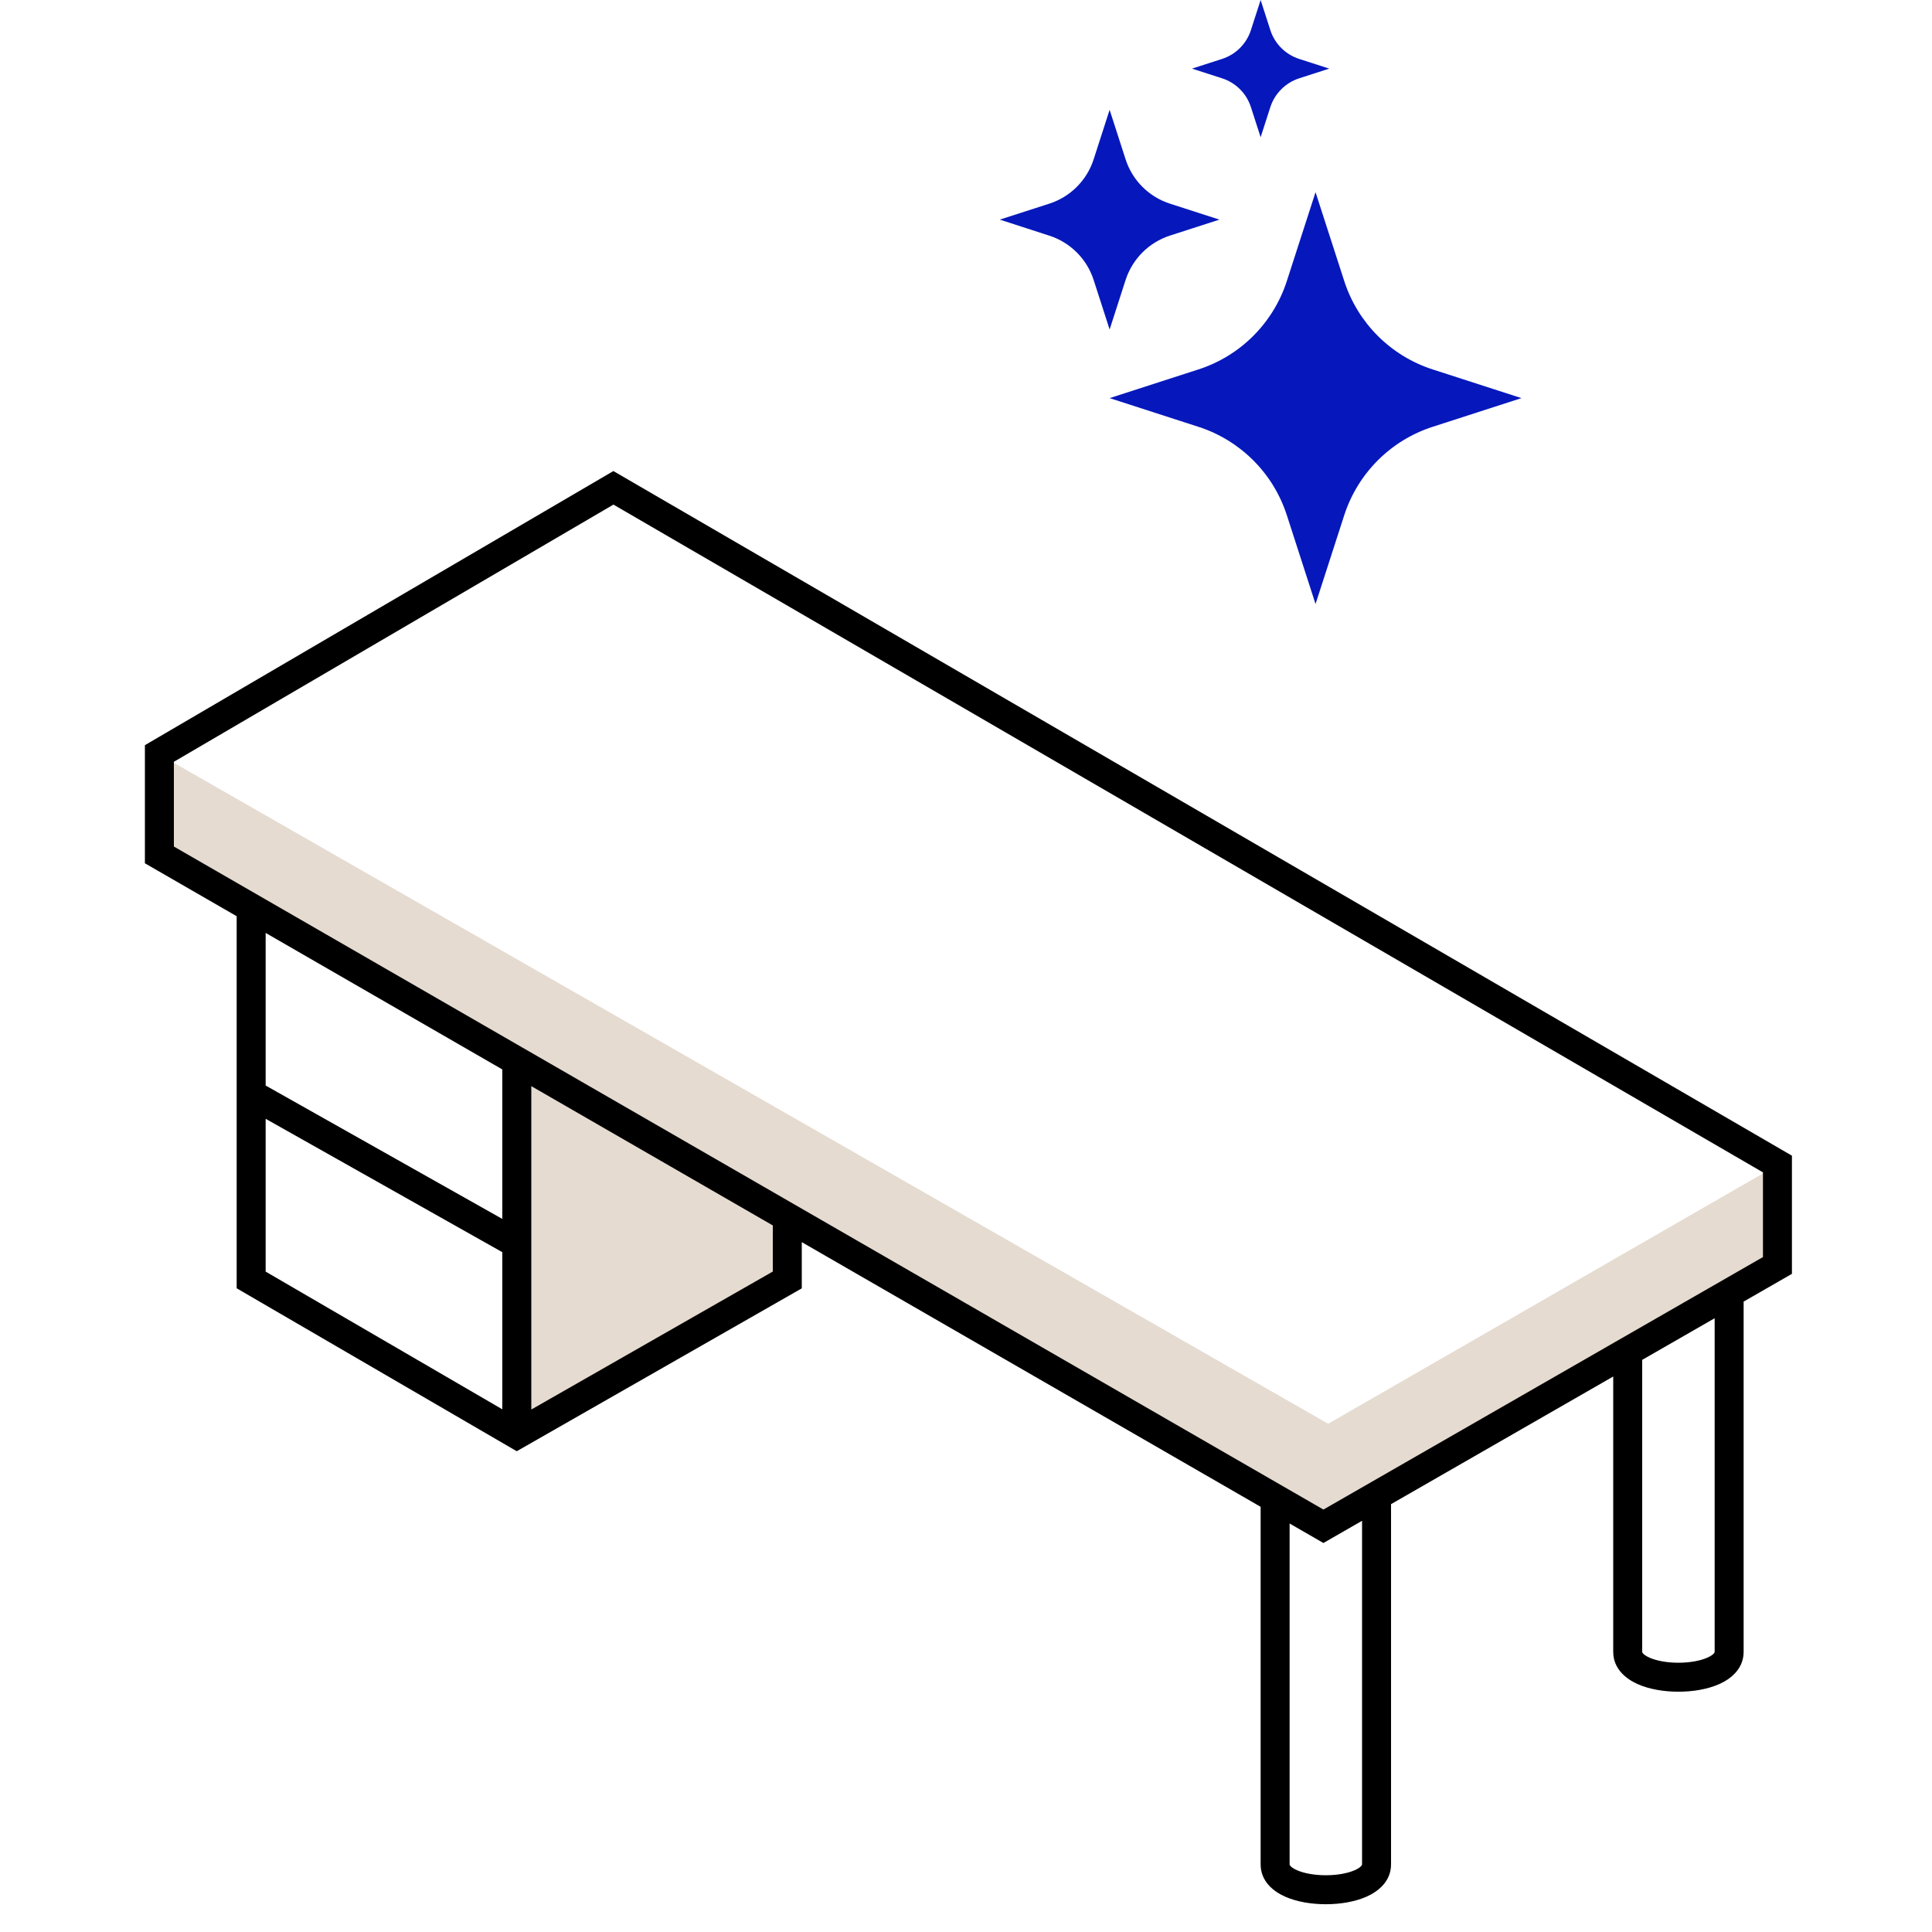
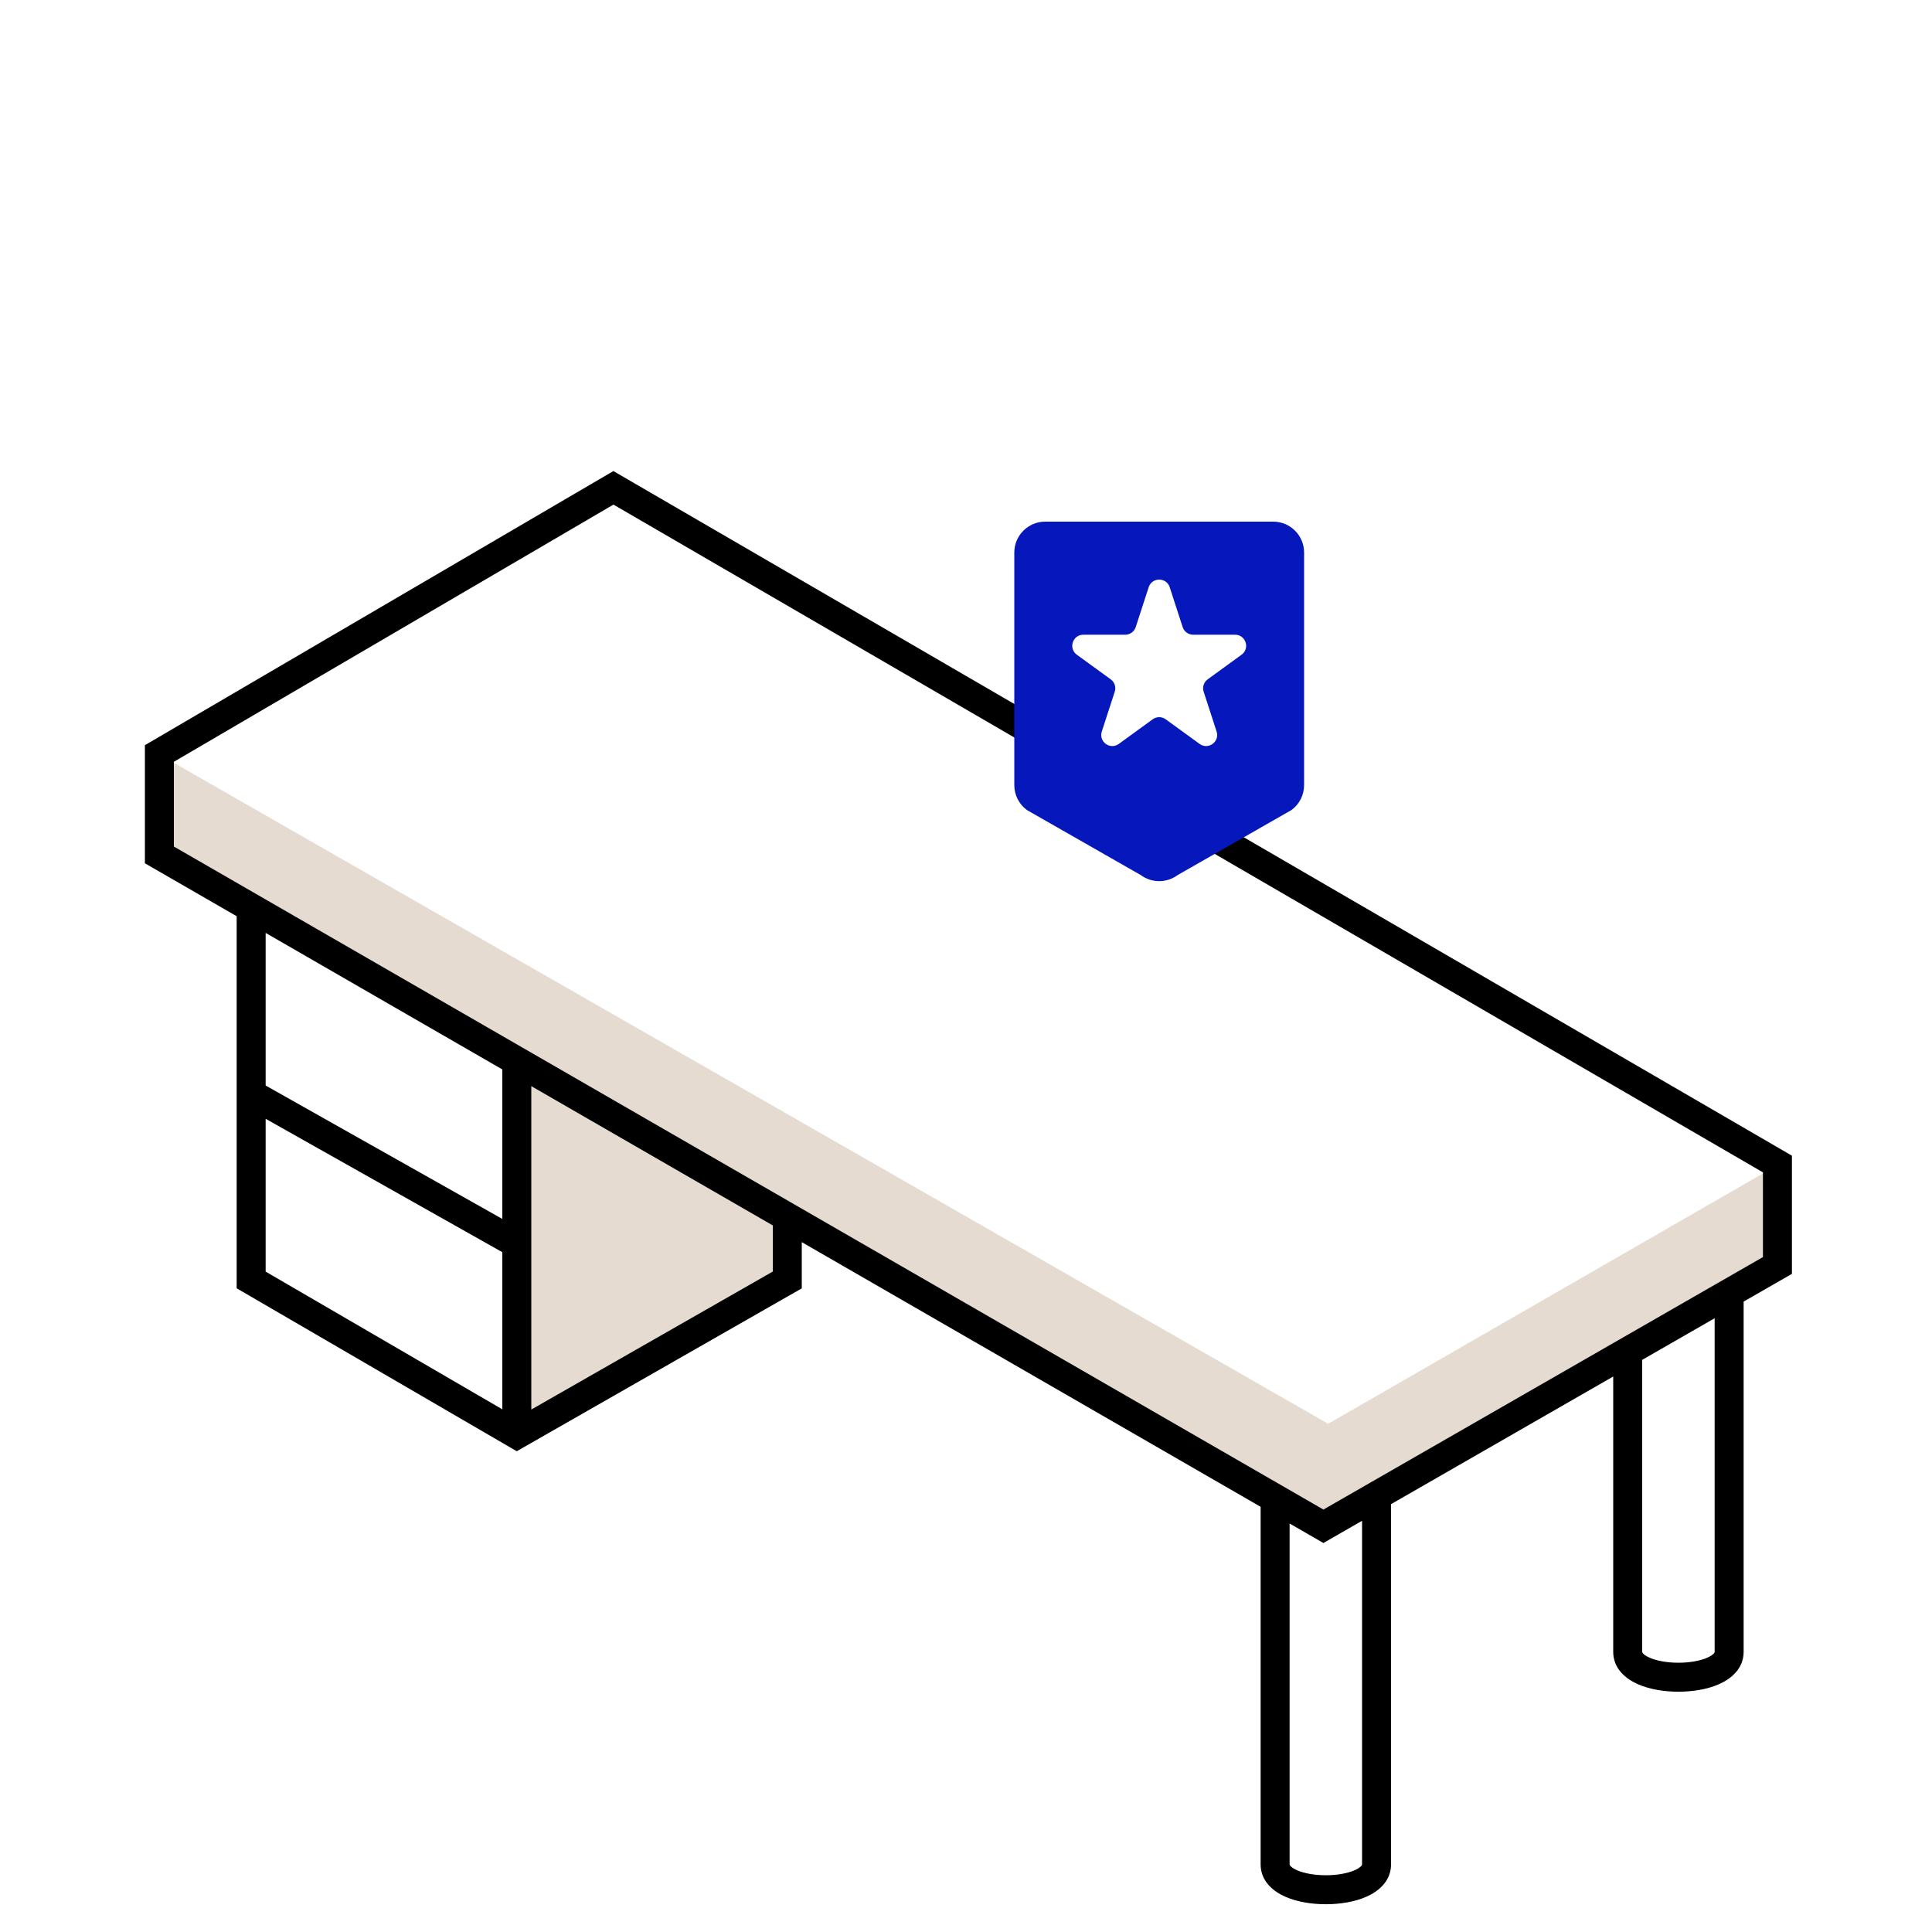
<svg xmlns="http://www.w3.org/2000/svg" width="200" height="200" viewBox="0 0 200 200" fill="none">
  <path d="M15.488 77.529L16.512 88.471L53.5 108.513V147.5L81.5 132.5L82.133 124.907L137.506 156.612L183.996 129.966L185.004 120.034L137.494 147.388L15.488 77.529Z" fill="#E5DBD0" />
  <path fill-rule="evenodd" clip-rule="evenodd" d="M63.497 48.764L185.5 119.637V131.868L180.5 134.741V171C180.5 172.769 179.151 173.814 177.969 174.339C176.735 174.888 175.199 175.125 173.75 175.125C172.301 175.125 170.765 174.888 169.531 174.339C168.349 173.814 167 172.769 167 171V142.496L144 155.709V193C144 194.769 142.651 195.814 141.469 196.339C140.235 196.888 138.699 197.125 137.25 197.125C135.801 197.125 134.265 196.888 133.031 196.339C131.849 195.814 130.5 194.769 130.5 193V155.983L83 128.586V133.37L53.493 150.231L24.5 133.363V94.846L15 89.367V77.14L63.497 48.764ZM27.5 96.576V112.374L52 126.183V110.707L27.5 96.576ZM55 112.437V145.915L80 131.63V126.856L55 112.437ZM170 140.772L177.5 136.464V171.001C177.5 171.028 177.5 171.069 177.42 171.161C177.32 171.275 177.115 171.436 176.75 171.598C176.015 171.925 174.926 172.125 173.75 172.125C172.574 172.125 171.485 171.925 170.75 171.598C170.385 171.436 170.18 171.275 170.08 171.161C170 171.069 170 171.027 170 171V140.772ZM136.999 159.731L141 157.432V193.001C141 193.028 141 193.069 140.92 193.161C140.82 193.275 140.615 193.436 140.25 193.598C139.515 193.925 138.426 194.125 137.25 194.125C136.074 194.125 134.985 193.925 134.25 193.598C133.885 193.436 133.68 193.275 133.58 193.161C133.5 193.069 133.5 193.027 133.5 193V157.713L136.999 159.731ZM63.503 52.236L18 78.86V87.633L137.001 156.269L182.5 130.132V121.363L63.503 52.236ZM52 129.626V145.892L27.5 131.637V115.817L52 129.626Z" fill="black" />
-   <path d="M130.5 14.206L131.506 11.087C131.963 9.68 133.069 8.573 134.484 8.109L137.603 7.103L134.484 6.097C133.069 5.64 131.963 4.533 131.506 3.119L130.5 0L129.493 3.119C129.037 4.533 127.93 5.64 126.516 6.097L123.397 7.103L126.516 8.109C127.93 8.566 129.037 9.672 129.493 11.087L130.5 14.206Z" fill="#0618BB" />
-   <path d="M116.524 28.976L114.868 34.11L113.211 28.976C112.51 26.807 110.803 25.1 108.634 24.399L103.5 22.735L108.634 21.079C110.803 20.378 112.51 18.671 113.211 16.502L114.868 11.368L116.524 16.502C117.225 18.671 118.932 20.378 121.101 21.079L126.235 22.735L121.101 24.392C118.932 25.1 117.232 26.8 116.524 28.976Z" fill="#0618BB" />
-   <path d="M139.154 53.338L136.184 62.529L133.214 53.338C131.814 48.993 128.404 45.586 124.059 44.183L114.868 41.213L124.059 38.243C128.404 36.843 131.811 33.434 133.214 29.088L136.184 19.897L139.154 29.088C140.554 33.433 143.963 36.84 148.309 38.243L157.5 41.213L148.309 44.183C143.964 45.583 140.561 48.993 139.154 53.338Z" fill="#0618BB" />
+   <path fill-rule="evenodd" clip-rule="evenodd" d="M135 57.2C135 55.433 133.567 54 131.8 54H108.2C106.433 54 105 55.433 105 57.2V81.277C105 82.291 105.481 83.245 106.295 83.848L118.095 90.589C119.227 91.427 120.773 91.427 121.905 90.589L133.705 83.848C134.519 83.245 135 82.291 135 81.277V57.2ZM114.983 70.325L111.473 67.776C110.577 67.124 111.037 65.706 112.146 65.706H116.483C116.979 65.706 117.418 65.387 117.57 64.916L118.911 60.791C119.255 59.736 120.745 59.736 121.088 60.791L122.428 64.916C122.58 65.387 123.021 65.706 123.516 65.706H127.854C128.963 65.706 129.422 67.124 128.526 67.776L125.018 70.325C124.616 70.617 124.448 71.133 124.602 71.604L125.942 75.73C126.284 76.784 125.078 77.66 124.181 77.009L120.672 74.46C120.271 74.168 119.729 74.168 119.328 74.46L115.818 77.009C114.922 77.66 113.715 76.784 114.058 75.73L115.398 71.604C115.551 71.133 115.384 70.617 114.983 70.325Z" fill="#0618BB" />
</svg>
